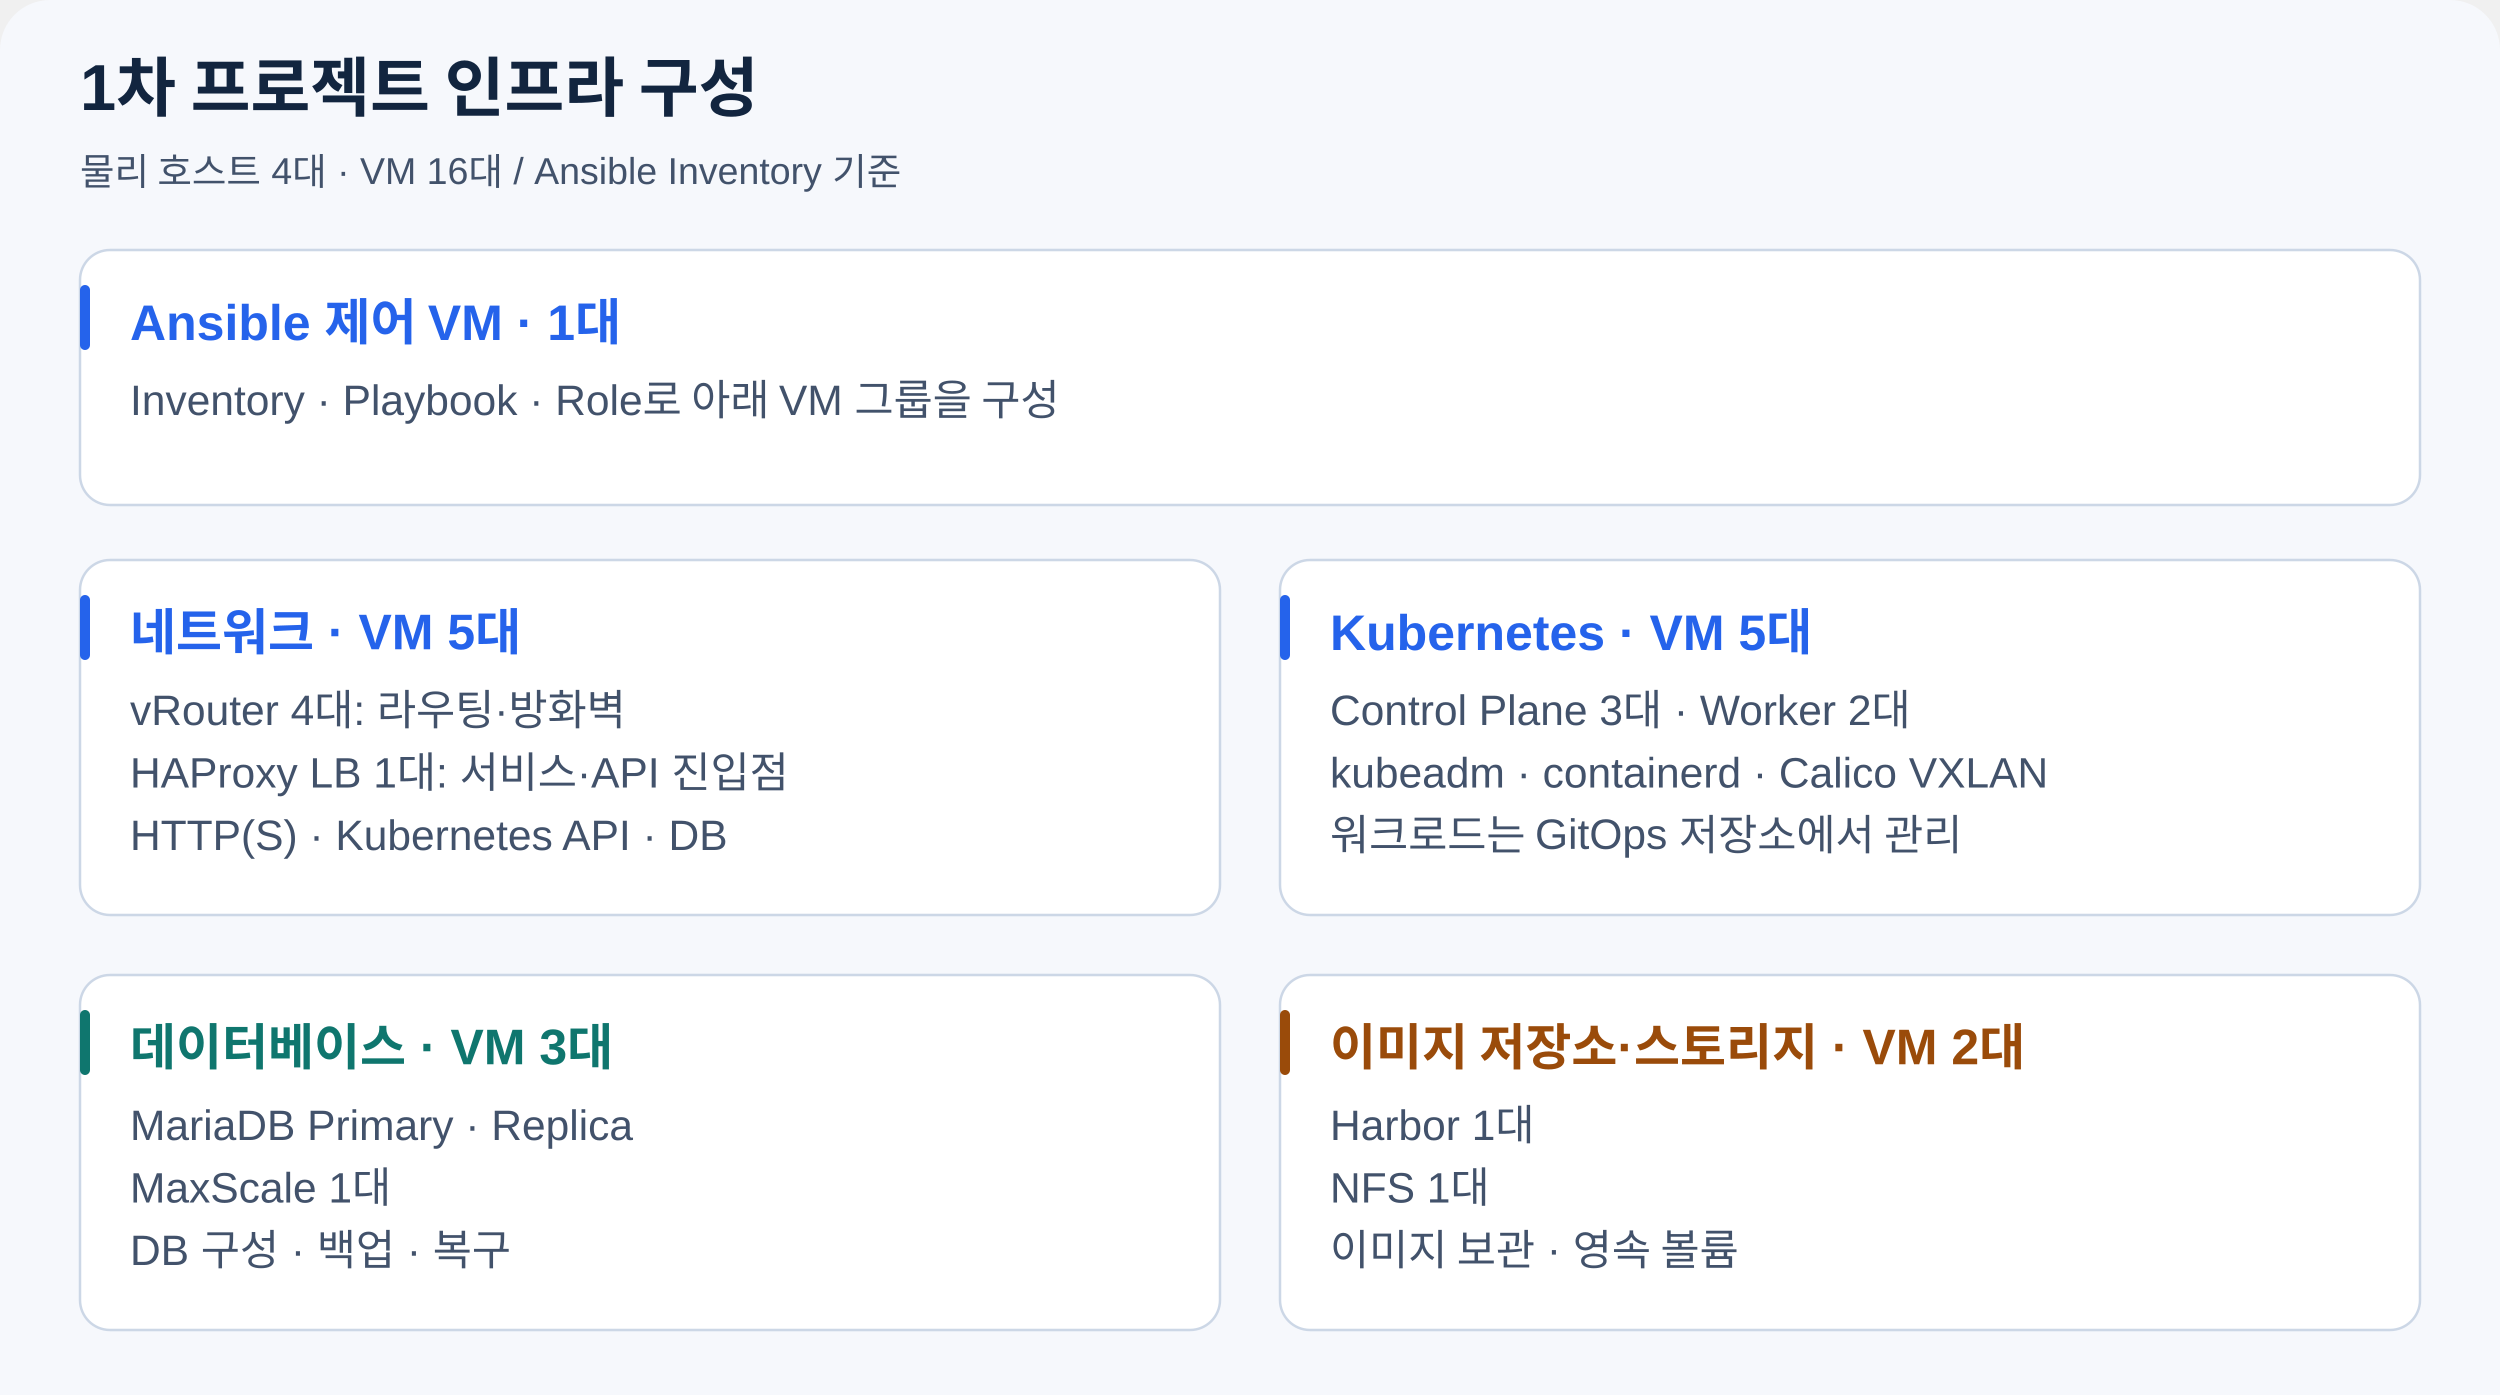
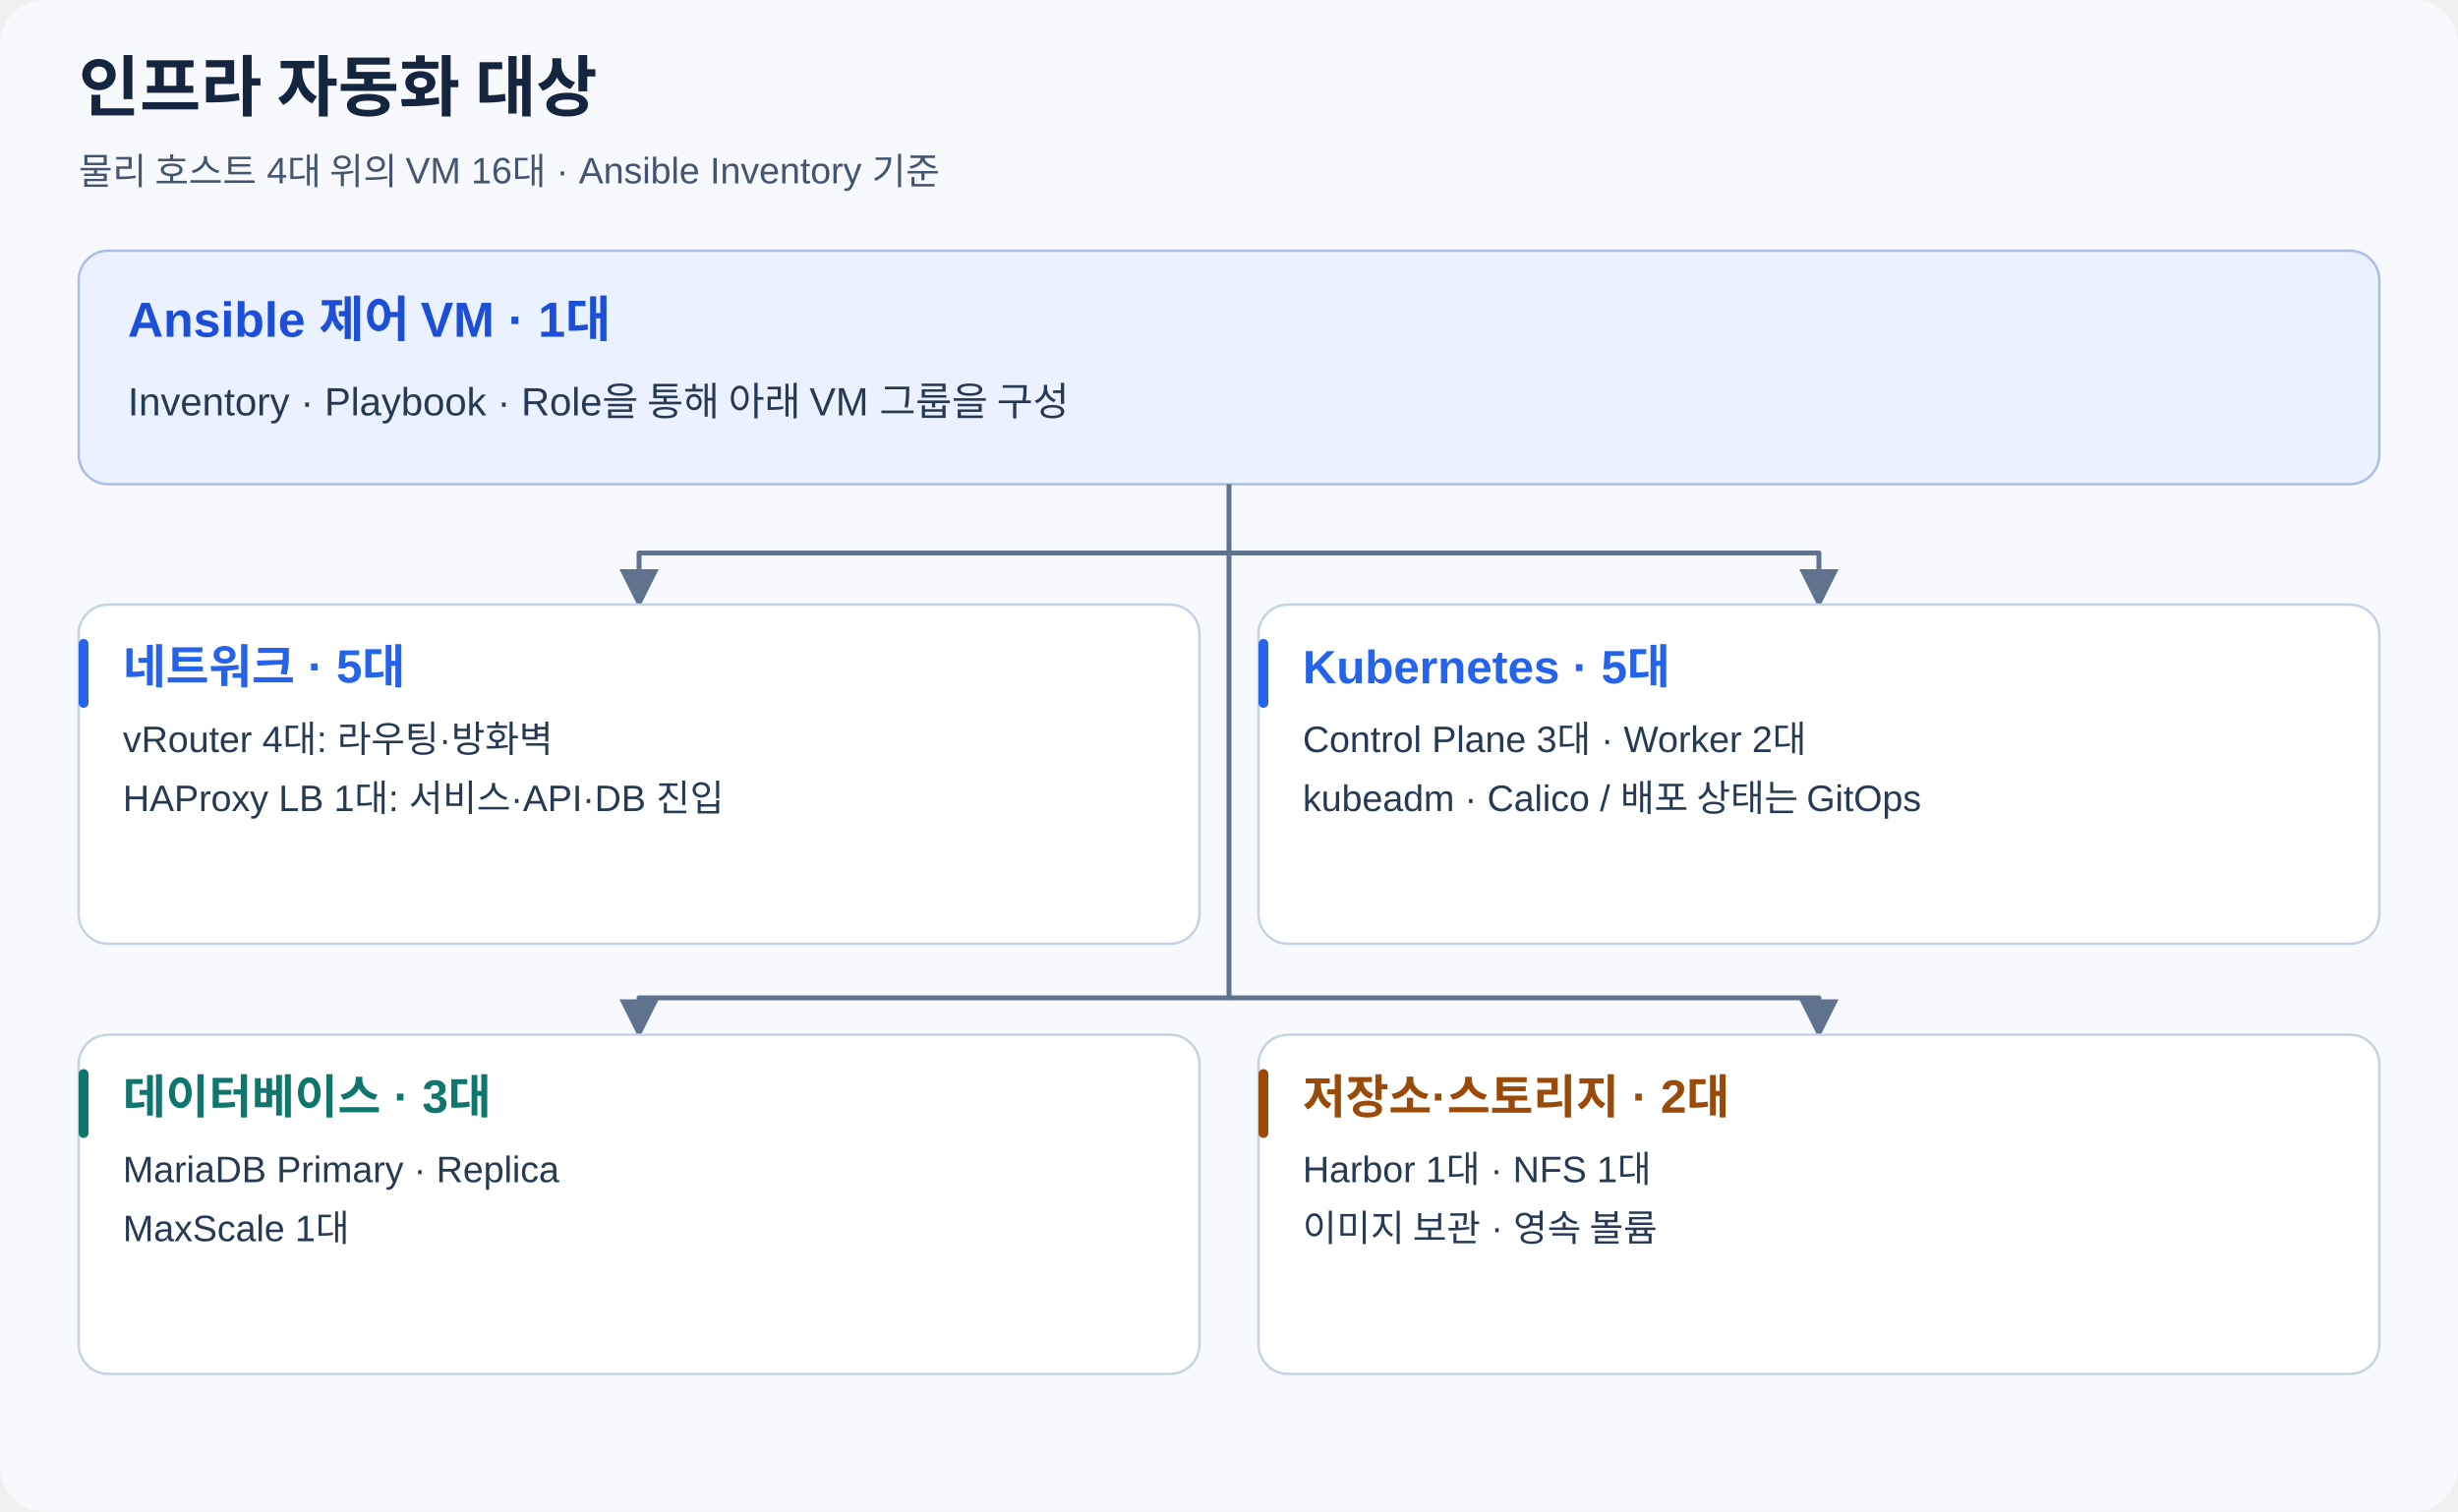
- <svg xmlns="http://www.w3.org/2000/svg" width="1000" height="558" viewBox="0 0 1000 558" role="img" aria-labelledby="title desc">
-   <rect width="1000" height="630" rx="20" fill="#f6f8fc" />
-   <text x="32" y="44" font-family="Arial,Helvetica,sans-serif" font-size="26" font-weight="700" fill="#12253f">1차 프로젝트 인프라 구성</text>
-   <text x="32" y="74" font-family="Arial,Helvetica,sans-serif" font-size="15" font-weight="400" fill="#42526b">물리 호스트 4대 · VM 16대 / Ansible Inventory 기준</text>
-   <rect x="32" y="100" width="936" height="102" rx="12" fill="#fff" stroke="#ccd7e6" />
-   <rect x="32" y="114" width="4" height="26" rx="2" fill="#2563eb" />
-   <text x="52" y="136" font-family="Arial,Helvetica,sans-serif" font-size="20" font-weight="700" fill="#2563eb">Ansible 제어 VM · 1대</text>
-   <text x="52" y="166" font-family="Arial,Helvetica,sans-serif" font-size="17" font-weight="400" fill="#42526b">Inventory · Playbook · Role로 아래 VM 그룹을 구성</text>
-   <rect x="32" y="224" width="456" height="142" rx="12" fill="#fff" stroke="#ccd7e6" />
-   <rect x="32" y="238" width="4" height="26" rx="2" fill="#2563eb" />
-   <text x="52" y="260" font-family="Arial,Helvetica,sans-serif" font-size="20" font-weight="700" fill="#2563eb">네트워크 · VM 5대</text>
-   <text x="52" y="290" font-family="Arial,Helvetica,sans-serif" font-size="17" font-weight="400" fill="#42526b">vRouter 4대: 라우팅·방화벽</text>
-   <text x="52" y="315" font-family="Arial,Helvetica,sans-serif" font-size="17" font-weight="400" fill="#42526b">HAProxy LB 1대: 서비스·API 진입점</text>
-   <text x="52" y="340" font-family="Arial,Helvetica,sans-serif" font-size="17" font-weight="400" fill="#42526b">HTTP(S) · Kubernetes API · DB</text>
-   <rect x="512" y="224" width="456" height="142" rx="12" fill="#fff" stroke="#ccd7e6" />
-   <rect x="512" y="238" width="4" height="26" rx="2" fill="#2563eb" />
-   <text x="532" y="260" font-family="Arial,Helvetica,sans-serif" font-size="20" font-weight="700" fill="#2563eb">Kubernetes · VM 5대</text>
-   <text x="532" y="290" font-family="Arial,Helvetica,sans-serif" font-size="17" font-weight="400" fill="#42526b">Control Plane 3대 · Worker 2대</text>
-   <text x="532" y="315" font-family="Arial,Helvetica,sans-serif" font-size="17" font-weight="400" fill="#42526b">kubeadm · containerd · Calico VXLAN</text>
-   <text x="532" y="340" font-family="Arial,Helvetica,sans-serif" font-size="17" font-weight="400" fill="#42526b">워크로드는 GitOps 저장소에서 관리</text>
-   <rect x="32" y="390" width="456" height="142" rx="12" fill="#fff" stroke="#ccd7e6" />
-   <rect x="32" y="404" width="4" height="26" rx="2" fill="#0f766e" />
-   <text x="52" y="426" font-family="Arial,Helvetica,sans-serif" font-size="20" font-weight="700" fill="#0f766e">데이터베이스 · VM 3대</text>
-   <text x="52" y="456" font-family="Arial,Helvetica,sans-serif" font-size="17" font-weight="400" fill="#42526b">MariaDB Primary · Replica</text>
-   <text x="52" y="481" font-family="Arial,Helvetica,sans-serif" font-size="17" font-weight="400" fill="#42526b">MaxScale 1대</text>
-   <text x="52" y="506" font-family="Arial,Helvetica,sans-serif" font-size="17" font-weight="400" fill="#42526b">DB 구성 · 백업 · 복구</text>
-   <rect x="512" y="390" width="456" height="142" rx="12" fill="#fff" stroke="#ccd7e6" />
-   <rect x="512" y="404" width="4" height="26" rx="2" fill="#9a4b0a" />
-   <text x="532" y="426" font-family="Arial,Helvetica,sans-serif" font-size="20" font-weight="700" fill="#9a4b0a">이미지 저장소·스토리지 · VM 2대</text>
-   <text x="532" y="456" font-family="Arial,Helvetica,sans-serif" font-size="17" font-weight="400" fill="#42526b">Harbor 1대</text>
-   <text x="532" y="481" font-family="Arial,Helvetica,sans-serif" font-size="17" font-weight="400" fill="#42526b">NFS 1대</text>
-   <text x="532" y="506" font-family="Arial,Helvetica,sans-serif" font-size="17" font-weight="400" fill="#42526b">이미지 보관 · 영속 볼륨</text>
+ <svg xmlns="http://www.w3.org/2000/svg" width="1000" height="615" viewBox="0 0 1000 615" role="img" aria-labelledby="title desc">
+   <defs>
+     <marker id="arrow" viewBox="0 0 10 10" refX="9" refY="5" markerWidth="8" markerHeight="8" orient="auto-start-reverse">
+       <path d="M 0 0 L 10 5 L 0 10 z" fill="#60738e" />
+     </marker>
+   </defs>
+   <rect width="1000" height="615" rx="18" fill="#f7f9fc" />
+   <text x="32" y="45" font-family="Arial,'Noto Sans CJK KR','Malgun Gothic',sans-serif" font-size="27" font-weight="700" fill="#14253f">인프라 자동화 대상</text>
+   <text x="32" y="75" font-family="Arial,'Noto Sans CJK KR','Malgun Gothic',sans-serif" font-size="15" font-weight="400" fill="#435570">물리 호스트 4대 위의 VM 16대 · Ansible Inventory 기준</text>
+   <rect x="32" y="102" width="936" height="95" rx="12" fill="#eaf1ff" stroke="#a9bee5" />
+   <text x="52" y="137" font-family="Arial,'Noto Sans CJK KR','Malgun Gothic',sans-serif" font-size="20" font-weight="700" fill="#1d4ed8">Ansible 제어 VM · 1대</text>
+   <text x="52" y="169" font-family="Arial,'Noto Sans CJK KR','Malgun Gothic',sans-serif" font-size="16" font-weight="400" fill="#263a54">Inventory · Playbook · Role을 통해 아래 VM 그룹을 구성</text>
+   <path d="M 500 197 V 225 H 260 V 246" fill="none" stroke="#60738e" stroke-width="2" stroke-linejoin="round" marker-end="url(#arrow)" />
+   <path d="M 500 225 H 740 V 246" fill="none" stroke="#60738e" stroke-width="2" stroke-linejoin="round" marker-end="url(#arrow)" />
+   <path d="M 500 225 V 406 H 260 V 421" fill="none" stroke="#60738e" stroke-width="2" stroke-linejoin="round" marker-end="url(#arrow)" />
+   <path d="M 500 406 H 740 V 421" fill="none" stroke="#60738e" stroke-width="2" stroke-linejoin="round" marker-end="url(#arrow)" />
+   <rect x="32" y="246" width="456" height="138" rx="12" fill="#ffffff" stroke="#c5d2e4" />
+   <rect x="32" y="260" width="4" height="28" rx="2" fill="#2563eb" />
+   <text x="50" y="278" font-family="Arial,'Noto Sans CJK KR','Malgun Gothic',sans-serif" font-size="19" font-weight="700" fill="#2563eb">네트워크 · 5대</text>
+   <text x="50" y="306" font-family="Arial,'Noto Sans CJK KR','Malgun Gothic',sans-serif" font-size="15" font-weight="400" fill="#263a54">vRouter 4대: 라우팅·방화벽</text>
+   <text x="50" y="330" font-family="Arial,'Noto Sans CJK KR','Malgun Gothic',sans-serif" font-size="15" font-weight="400" fill="#263a54">HAProxy LB 1대: 서비스·API·DB 진입</text>
+   <rect x="512" y="246" width="456" height="138" rx="12" fill="#ffffff" stroke="#c5d2e4" />
+   <rect x="512" y="260" width="4" height="28" rx="2" fill="#2563eb" />
+   <text x="530" y="278" font-family="Arial,'Noto Sans CJK KR','Malgun Gothic',sans-serif" font-size="19" font-weight="700" fill="#2563eb">Kubernetes · 5대</text>
+   <text x="530" y="306" font-family="Arial,'Noto Sans CJK KR','Malgun Gothic',sans-serif" font-size="15" font-weight="400" fill="#263a54">Control Plane 3대 · Worker 2대</text>
+   <text x="530" y="330" font-family="Arial,'Noto Sans CJK KR','Malgun Gothic',sans-serif" font-size="15" font-weight="400" fill="#263a54">kubeadm · Calico / 배포 상태는 GitOps</text>
+   <rect x="32" y="421" width="456" height="138" rx="12" fill="#ffffff" stroke="#c5d2e4" />
+   <rect x="32" y="435" width="4" height="28" rx="2" fill="#0f766e" />
+   <text x="50" y="453" font-family="Arial,'Noto Sans CJK KR','Malgun Gothic',sans-serif" font-size="19" font-weight="700" fill="#0f766e">데이터베이스 · 3대</text>
+   <text x="50" y="481" font-family="Arial,'Noto Sans CJK KR','Malgun Gothic',sans-serif" font-size="15" font-weight="400" fill="#263a54">MariaDB Primary · Replica</text>
+   <text x="50" y="505" font-family="Arial,'Noto Sans CJK KR','Malgun Gothic',sans-serif" font-size="15" font-weight="400" fill="#263a54">MaxScale 1대</text>
+   <rect x="512" y="421" width="456" height="138" rx="12" fill="#ffffff" stroke="#c5d2e4" />
+   <rect x="512" y="435" width="4" height="28" rx="2" fill="#9a4b0a" />
+   <text x="530" y="453" font-family="Arial,'Noto Sans CJK KR','Malgun Gothic',sans-serif" font-size="19" font-weight="700" fill="#9a4b0a">저장소·스토리지 · 2대</text>
+   <text x="530" y="481" font-family="Arial,'Noto Sans CJK KR','Malgun Gothic',sans-serif" font-size="15" font-weight="400" fill="#263a54">Harbor 1대 · NFS 1대</text>
+   <text x="530" y="505" font-family="Arial,'Noto Sans CJK KR','Malgun Gothic',sans-serif" font-size="15" font-weight="400" fill="#263a54">이미지 보관 · 영속 볼륨</text>
</svg>
